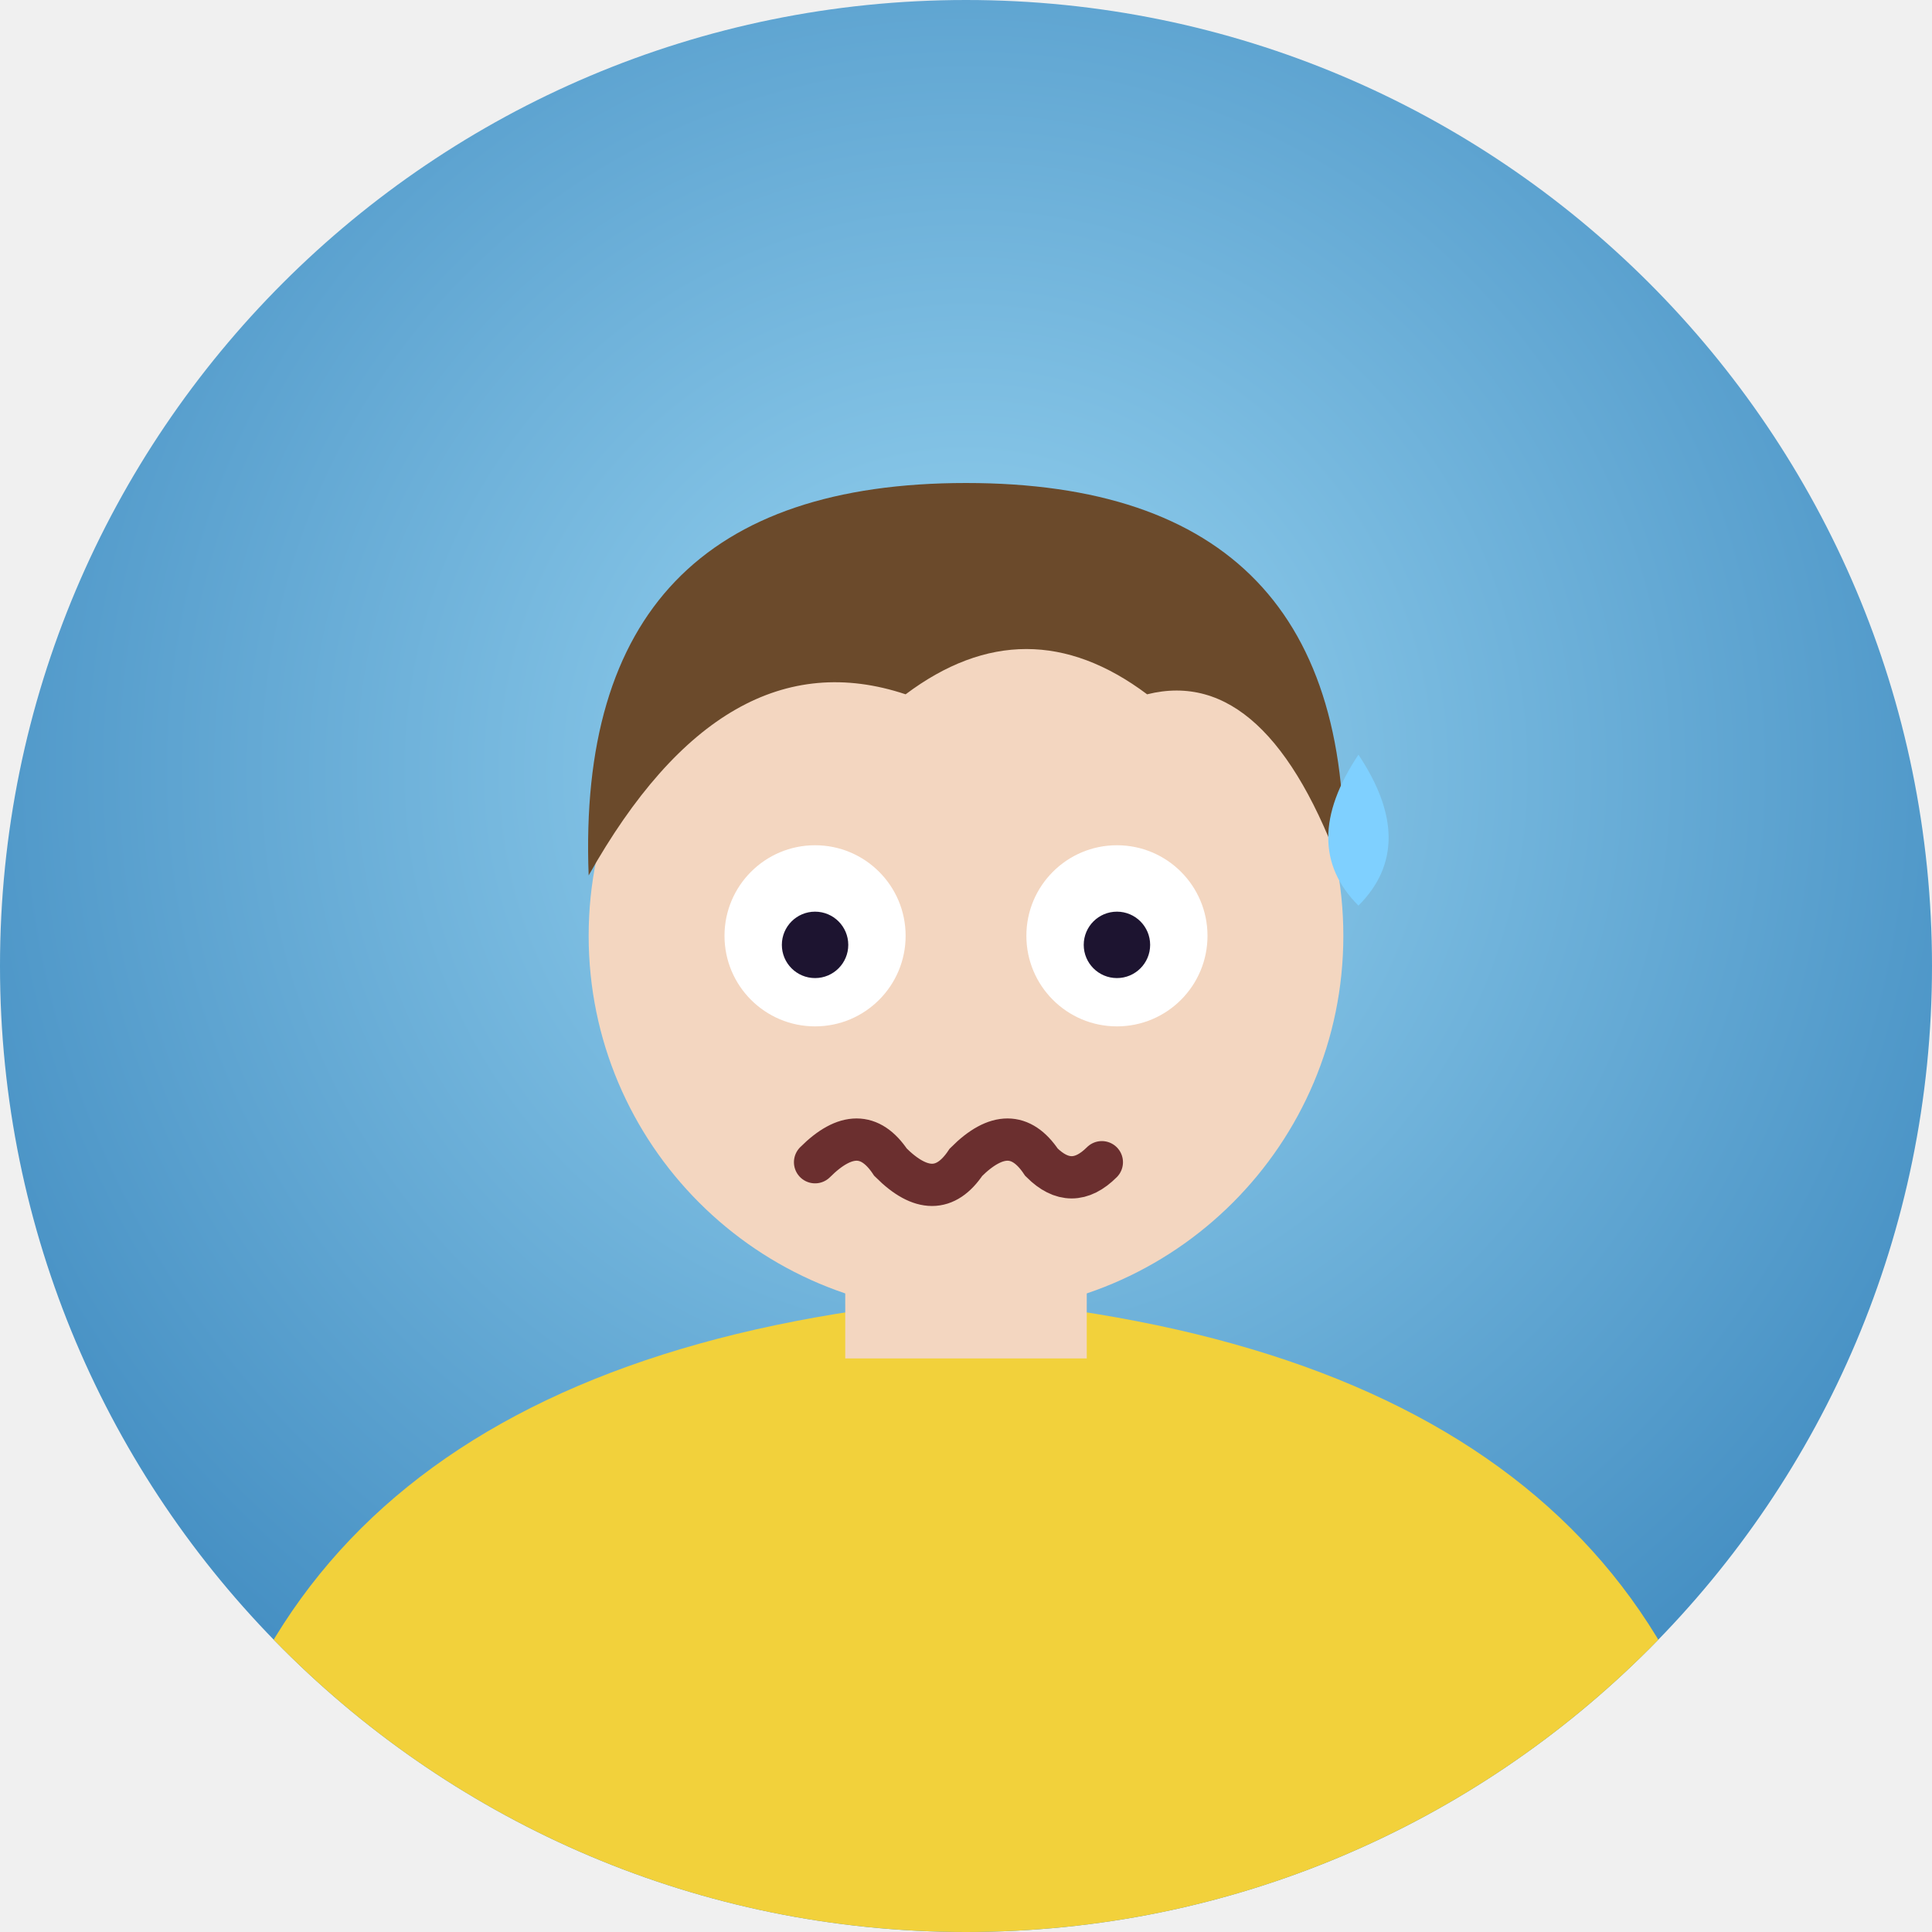
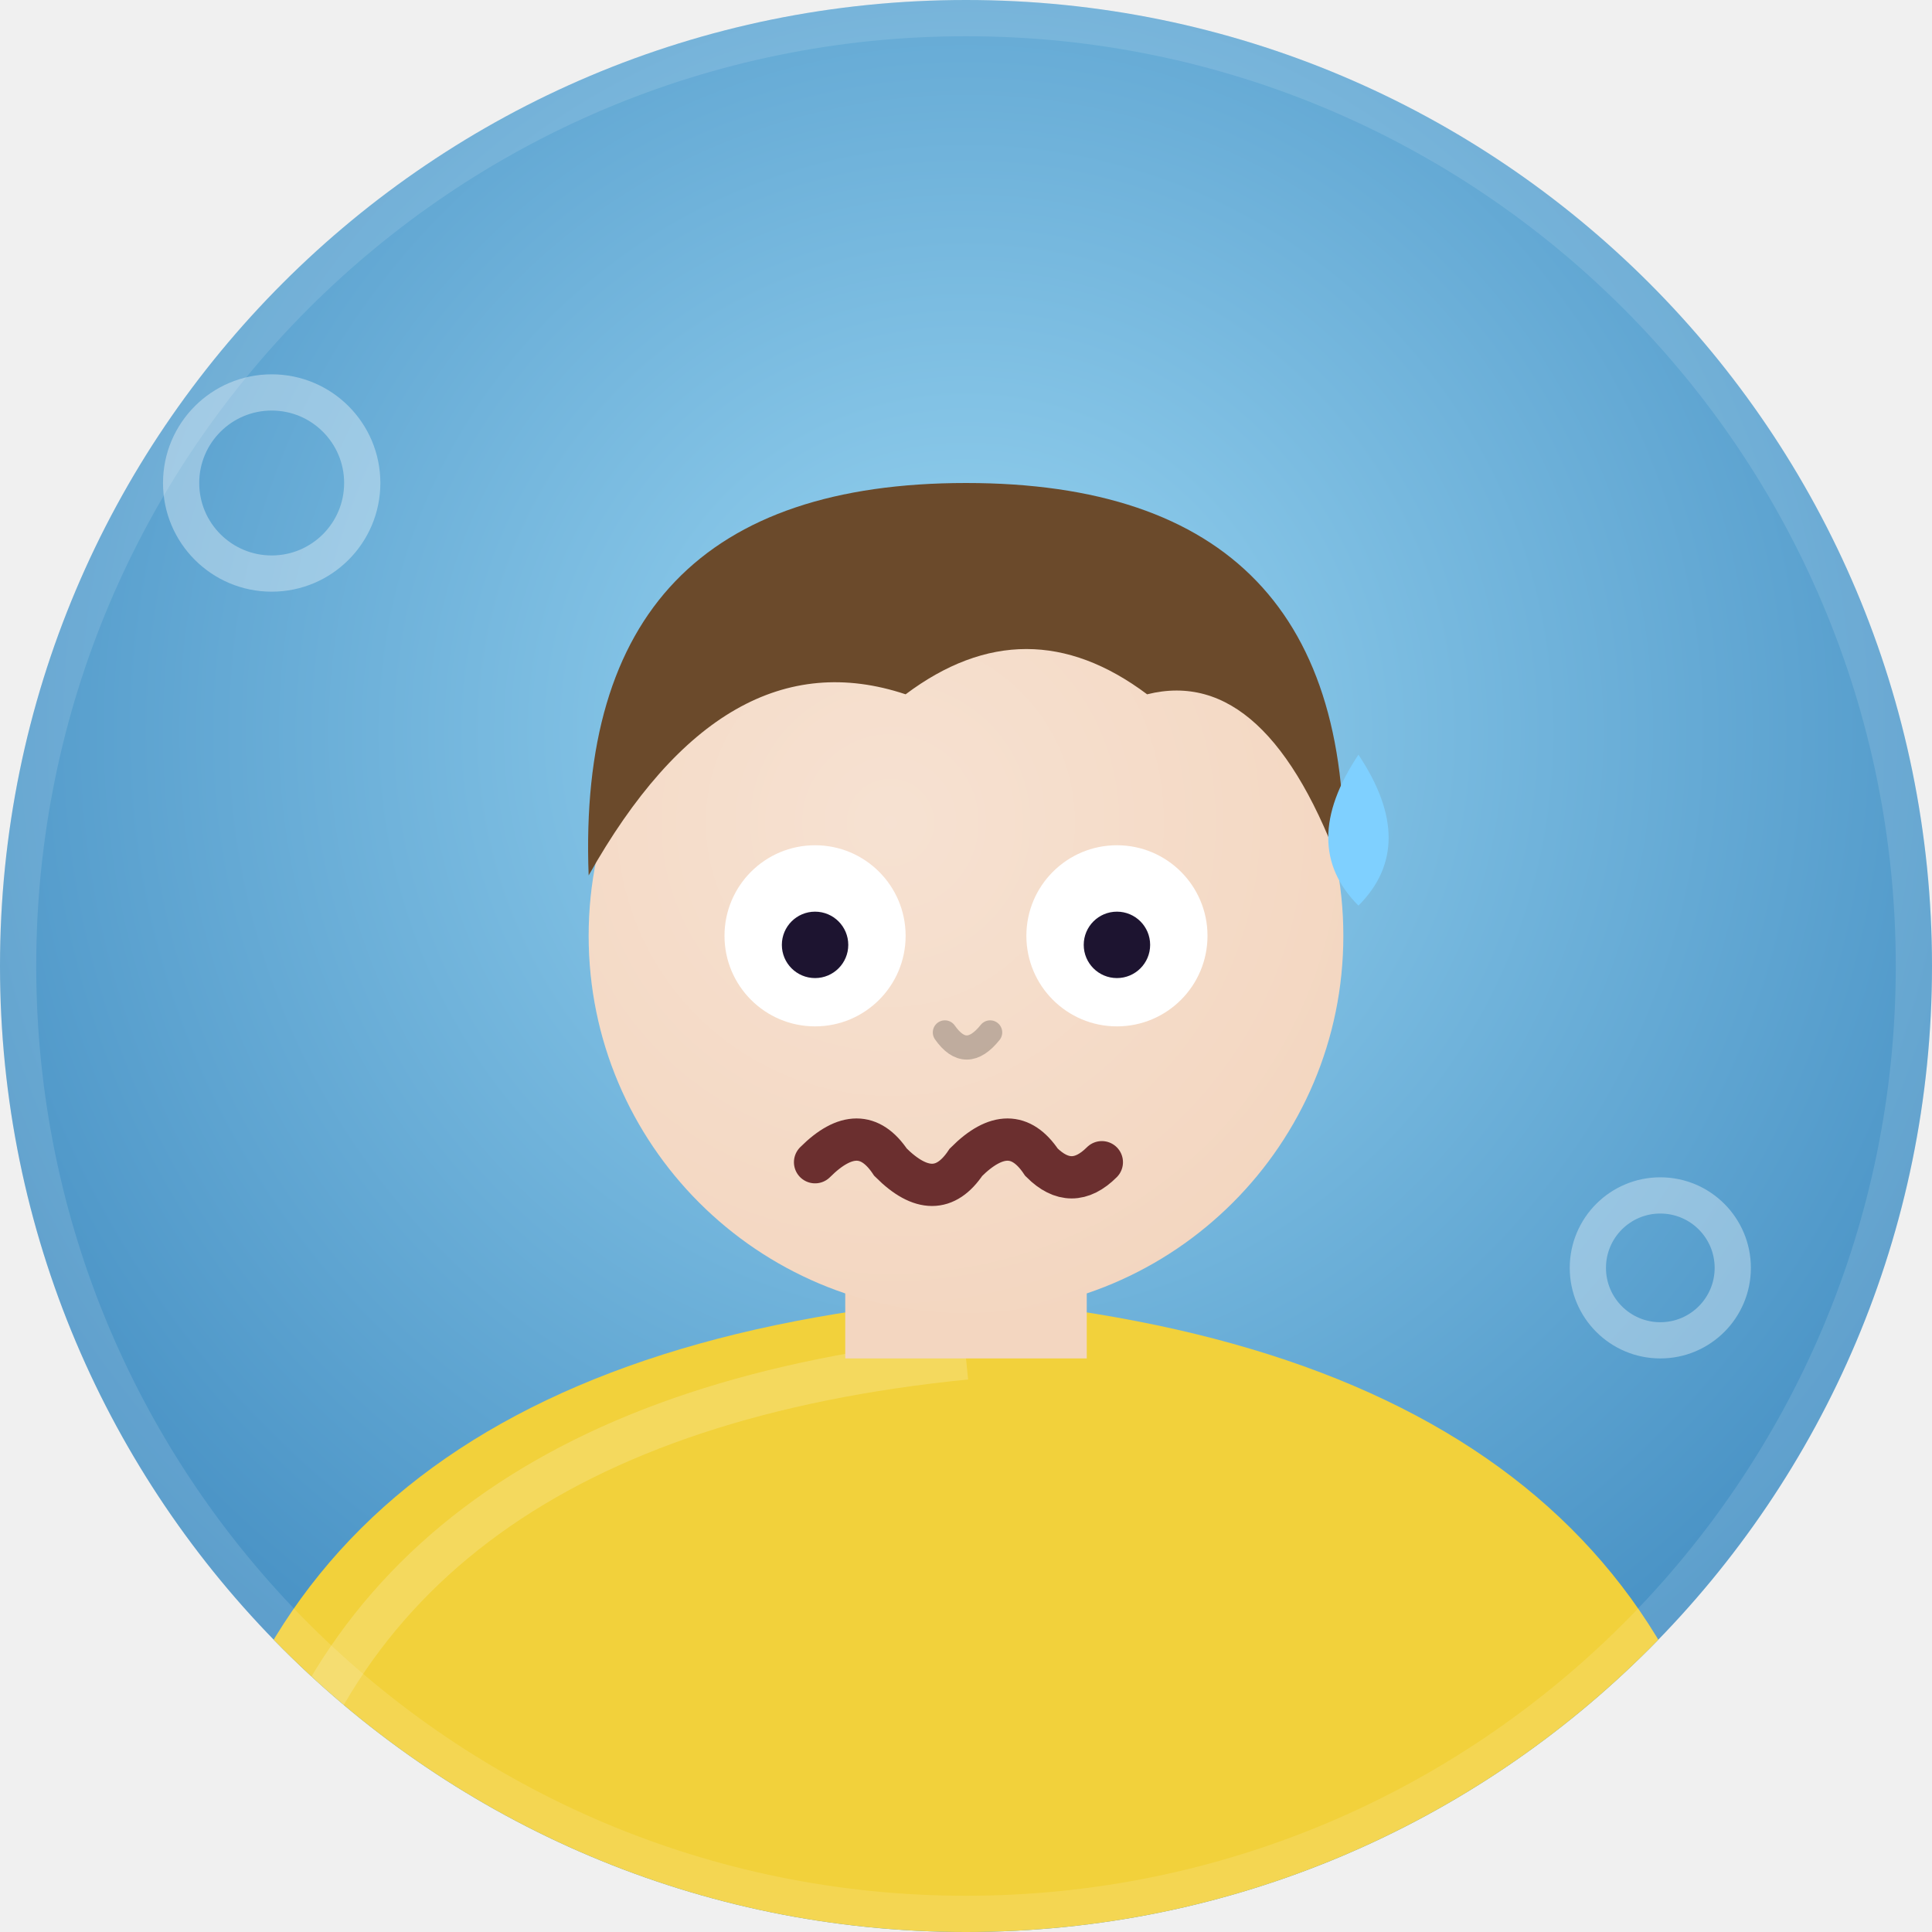
<svg xmlns="http://www.w3.org/2000/svg" viewBox="0 0 64 64">
  <defs>
-     <clipPath id="c">
+     <clipPath id="sidekick-c">
      <circle cx="32" cy="32" r="32" />
    </clipPath>
-     <radialGradient id="bg" cx="50%" cy="40%" r="65%">
+     <radialGradient id="sidekick-bg" cx="50%" cy="38%" r="68%">
      <stop offset="0" stop-color="#9ad6f2" />
      <stop offset="1" stop-color="#3a86bd" />
    </radialGradient>
+     <radialGradient id="sidekick-sk" cx="40%" cy="35%" r="70%">
+       <stop offset="0" stop-color="#fff" stop-opacity=".28" />
+       <stop offset="1" stop-color="#fff" stop-opacity="0" />
+     </radialGradient>
  </defs>
-   <g clip-path="url(#c)">
-     <rect width="64" height="64" fill="url(#bg)" />
+   <g clip-path="url(#sidekick-c)">
+     <rect width="64" height="64" fill="url(#sidekick-bg)" />
+     <g fill="none" stroke="#fff" stroke-opacity=".35" stroke-width="1.2">
+       <circle cx="9" cy="16" r="3" />
+       <circle cx="55" cy="42" r="2.4" />
+     </g>
    <path d="M6 64 Q8 45 32 43 Q56 45 58 64Z" fill="#f2d13b" />
+     <path d="M8.5 62 Q12 47 32 45" stroke="#fff" stroke-opacity=".18" stroke-width="1.4" fill="none" />
    <rect x="28" y="38" width="8" height="7" fill="#f3d6c0" />
+     <rect x="28" y="38" width="8" height="2.6" fill="#000" opacity=".12" />
    <circle cx="32" cy="31" r="12.5" fill="#f3d6c0" />
+     <circle cx="32" cy="31" r="12.5" fill="url(#sidekick-sk)" />
+     <path d="M31.3 34.2 Q32 35.2 32.8 34.2" stroke="#000" stroke-opacity=".22" stroke-width=".8" fill="none" stroke-linecap="round" />
    <path d="M19.5 29 Q19 16 32 16 Q45 16 44.5 29 Q42 22 38 23 Q34 20 30 23 Q24 21 19.5 29Z" fill="#6b4a2b" />
    <circle cx="27" cy="31" r="3" fill="#fff" />
    <circle cx="37" cy="31" r="3" fill="#fff" />
    <circle cx="27" cy="31.3" r="1.1" fill="#1d1430" />
    <circle cx="37" cy="31.3" r="1.1" fill="#1d1430" />
    <path d="M27 38.5 q1.5 -1.5 2.5 0 q1.5 1.5 2.5 0 q1.5 -1.5 2.5 0 q1 1 2 0" stroke="#6b2f2f" stroke-width="1.4" fill="none" stroke-linecap="round" />
    <path d="M45 25 q2 3 0 5 q-2 -2 0 -5Z" fill="#7fd0ff" />
+     <circle cx="32" cy="32" r="31.4" fill="none" stroke="#fff" stroke-opacity=".12" stroke-width="1.2" />
  </g>
</svg>
